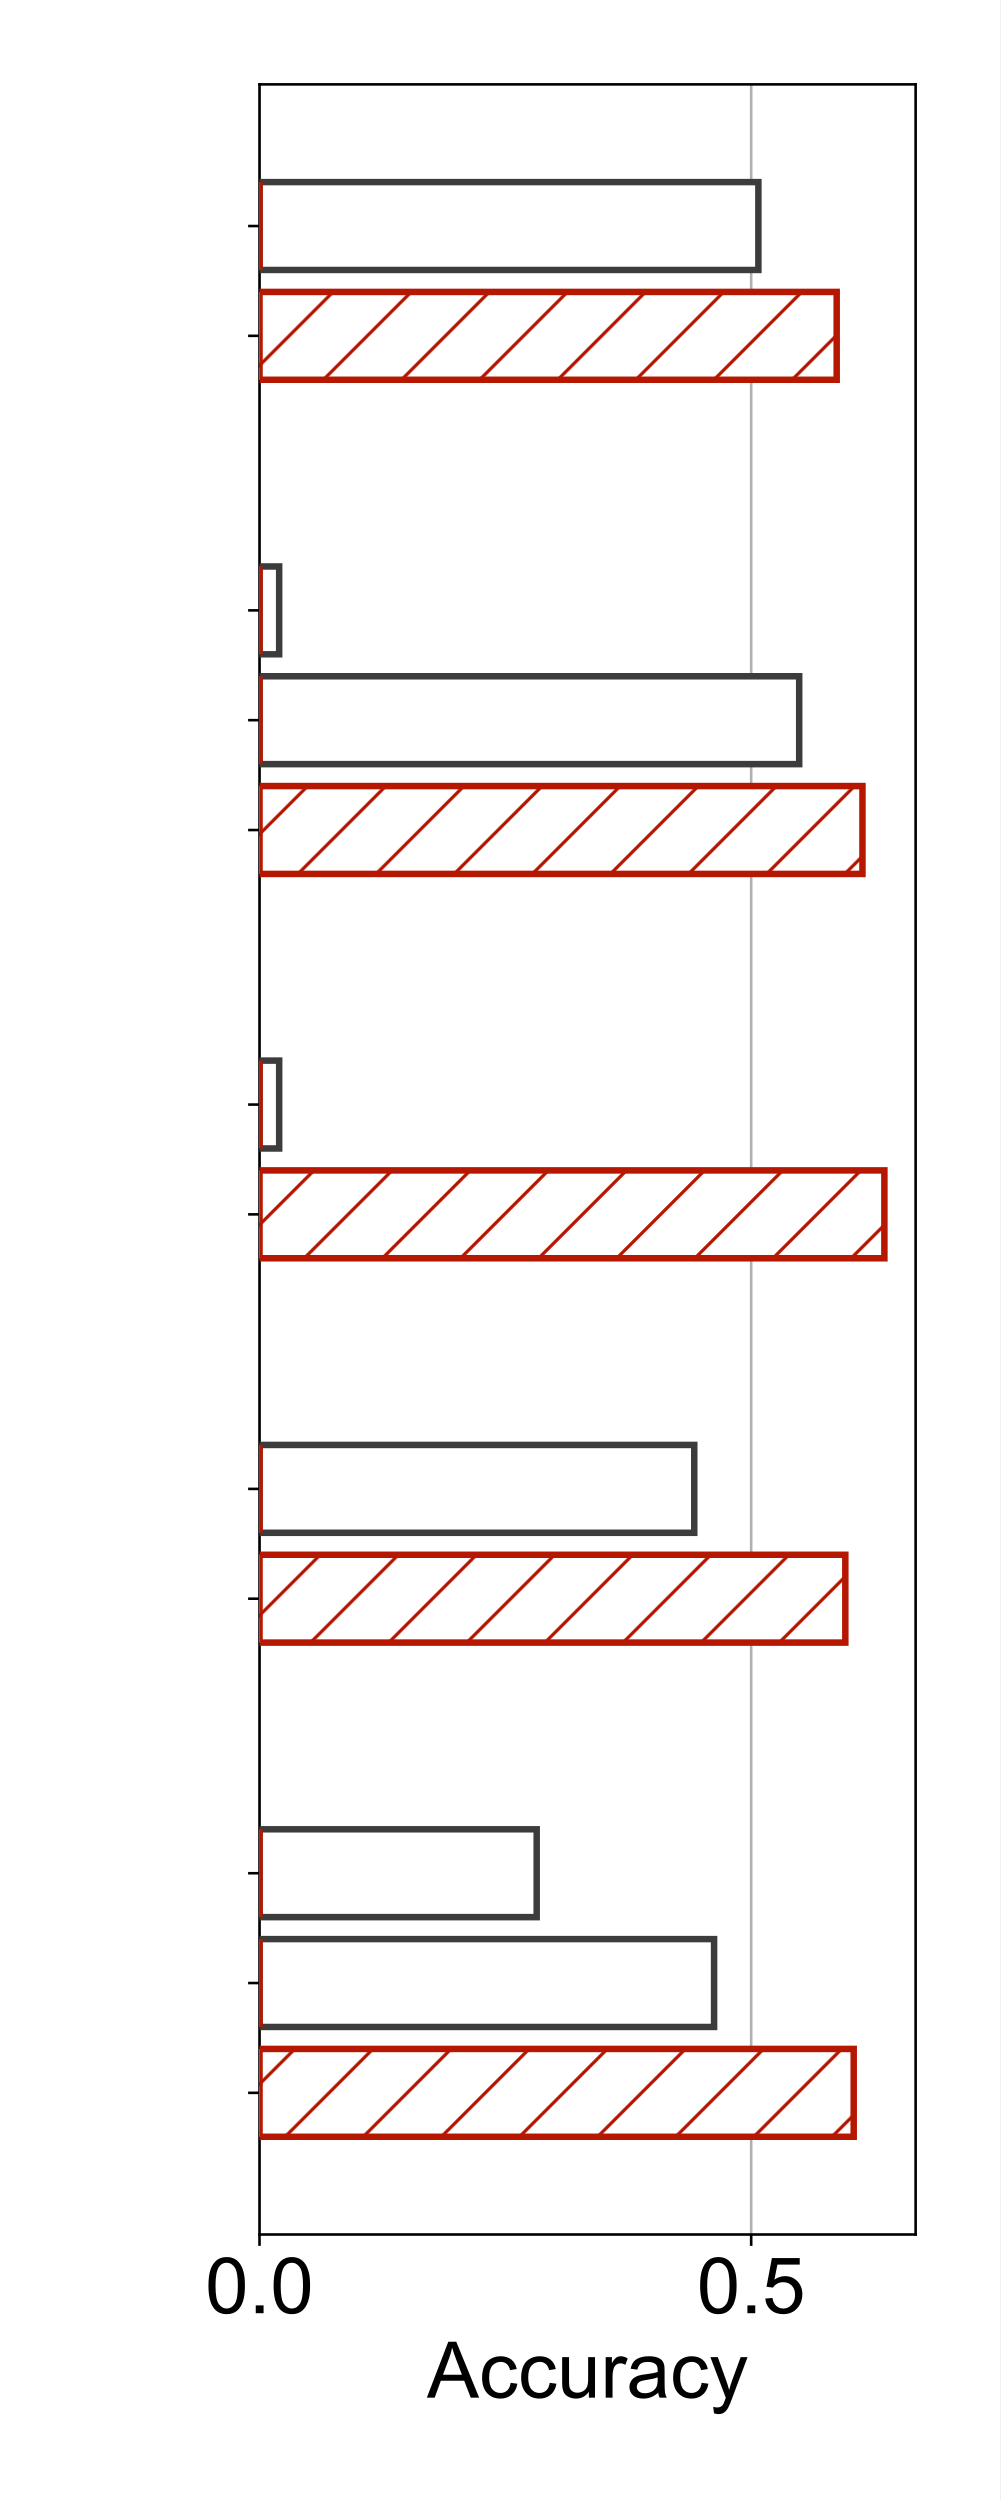
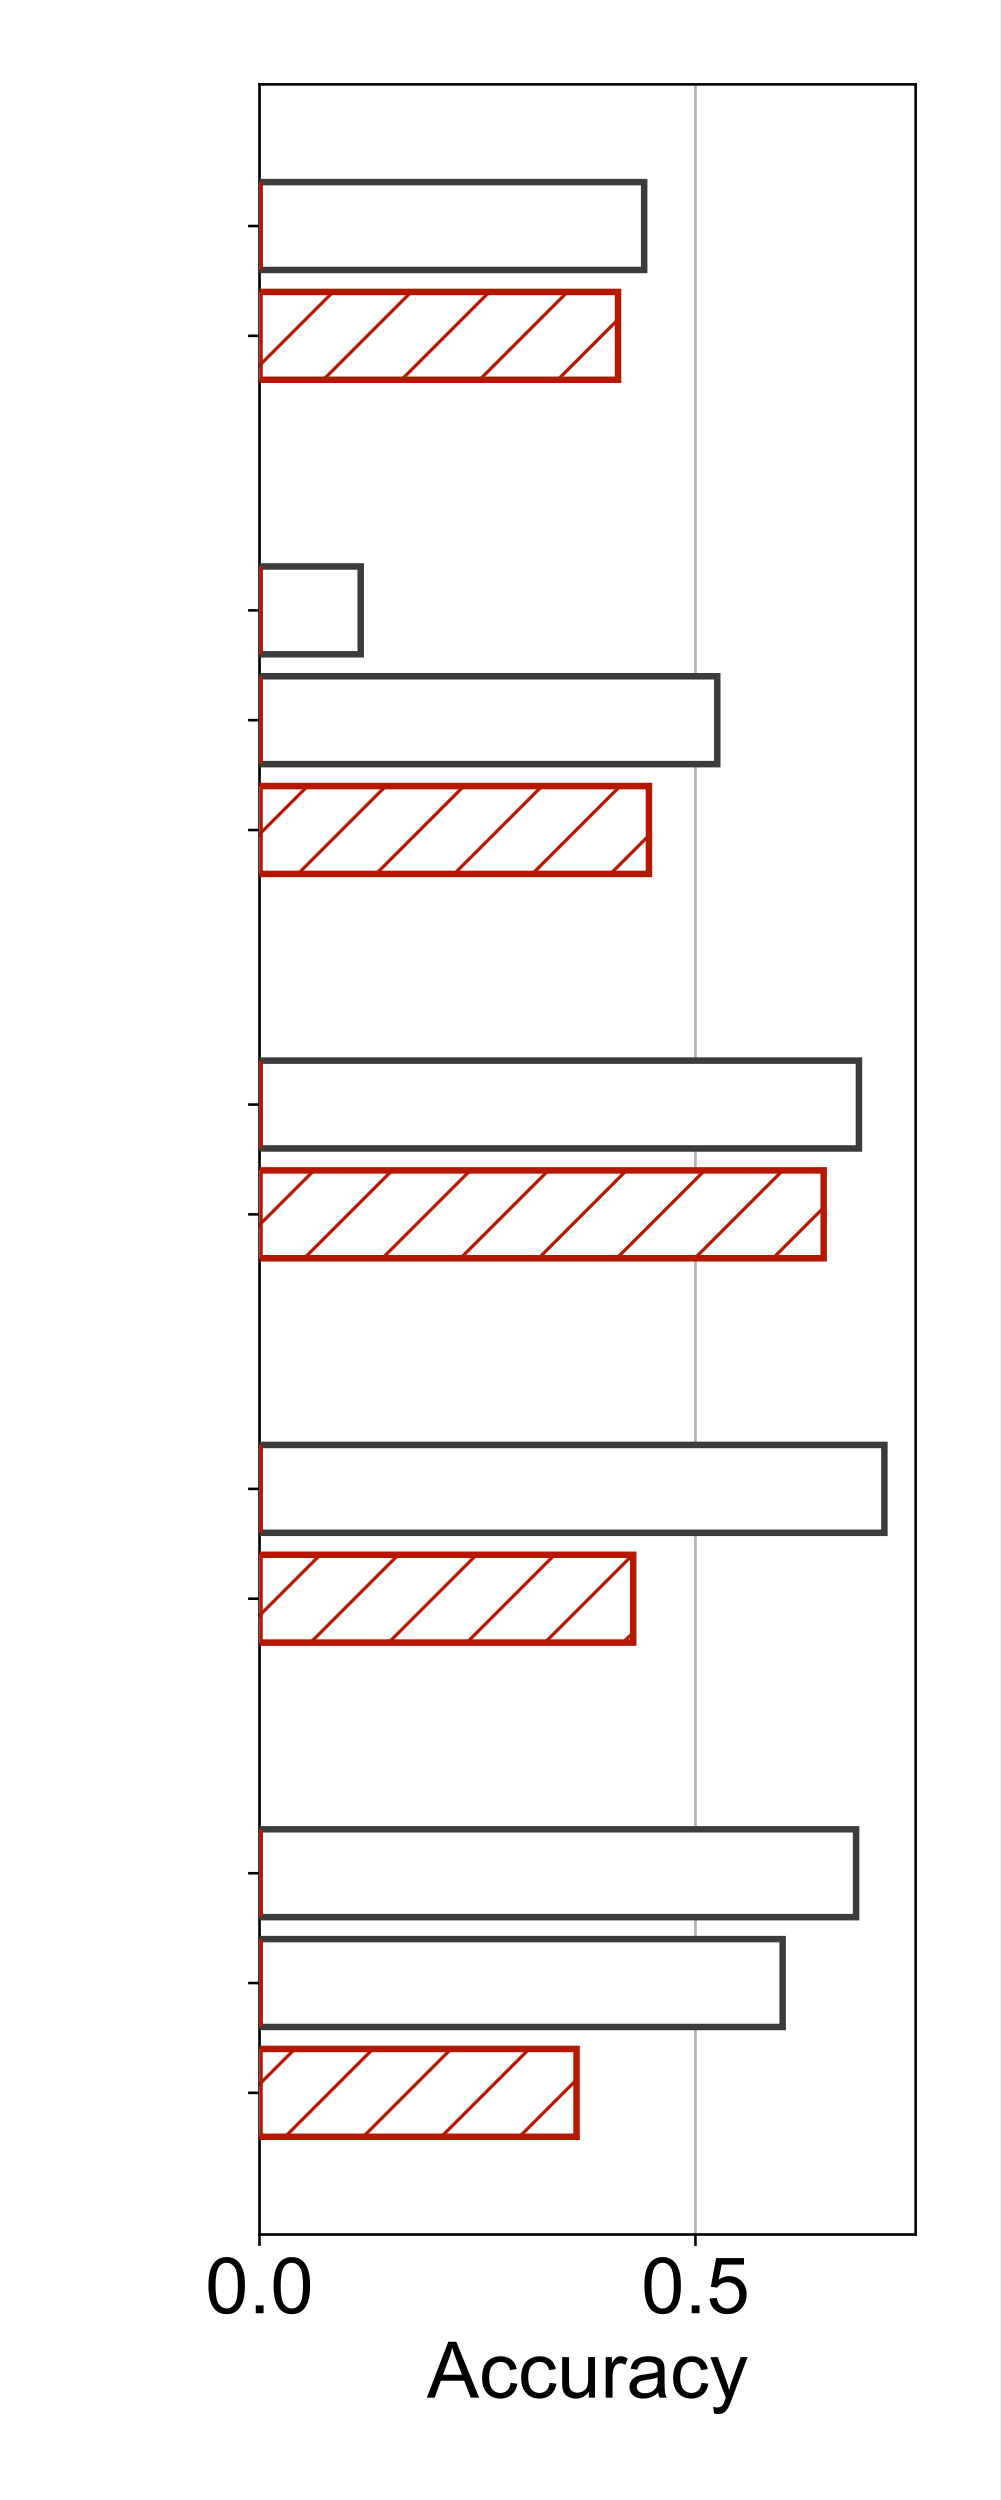
<svg xmlns="http://www.w3.org/2000/svg" xmlns:xlink="http://www.w3.org/1999/xlink" width="307.2pt" height="768pt" viewBox="0 0 307.2 768" version="1.1">
  <defs>
    <style type="text/css">*{stroke-linejoin: round; stroke-linecap: butt}</style>
  </defs>
  <g id="figure_1">
    <g id="patch_1">
      <path d="M 0 768  L 307.2 768  L 307.2 0  L 0 0  z " style="fill: #ffffff" />
    </g>
    <g id="axes_1">
      <g id="patch_2">
        <path d="M 79.72 686.44  L 281.28 686.44  L 281.28 25.92  L 79.72 25.92  z " style="fill: #ffffff" />
      </g>
      <g id="matplotlib.axis_1">
        <g id="xtick_1">
          <g id="line2d_1">
-             <path d="M 79.72 686.44  L 79.72 25.92  " clip-path="url(#pb966cc9b8f)" style="fill: none; stroke: #b0b0b0; stroke-width: 0.8; stroke-linecap: square" />
+             <path d="M 79.72 686.44  L 79.72 25.92  " clip-path="url(#pdf9f69cffe)" style="fill: none; stroke: #b0b0b0; stroke-width: 0.8; stroke-linecap: square" />
          </g>
          <g id="line2d_2">
            <defs>
-               <path id="m8caaaa8884" d="M 0 0  L 0 3.5  " style="stroke: #000000; stroke-width: 0.8" />
+               <path id="m7203b1b0f4" d="M 0 0  L 0 3.5  " style="stroke: #000000; stroke-width: 0.8" />
            </defs>
            <g>
-               <use xlink:href="#m8caaaa8884" x="79.72" y="686.44" style="stroke: #000000; stroke-width: 0.8" />
+               <use xlink:href="#m7203b1b0f4" x="79.72" y="686.44" style="stroke: #000000; stroke-width: 0.8" />
            </g>
          </g>
          <g id="text_1">
            <g transform="translate(63.04 710.6187) scale(0.24 -0.24)">
              <defs>
                <path id="ArialMT-30" d="M 266 2259  Q 266 3072 433 3567  Q 600 4063 929 4331  Q 1259 4600 1759 4600  Q 2128 4600 2406 4451  Q 2684 4303 2865 4023  Q 3047 3744 3150 3342  Q 3253 2941 3253 2259  Q 3253 1453 3087 958  Q 2922 463 2592 192  Q 2263 -78 1759 -78  Q 1097 -78 719 397  Q 266 969 266 2259  z M 844 2259  Q 844 1131 1108 757  Q 1372 384 1759 384  Q 2147 384 2411 759  Q 2675 1134 2675 2259  Q 2675 3391 2411 3762  Q 2147 4134 1753 4134  Q 1366 4134 1134 3806  Q 844 3388 844 2259  z " transform="scale(0.015625)" />
                <path id="ArialMT-2e" d="M 581 0  L 581 641  L 1222 641  L 1222 0  L 581 0  z " transform="scale(0.015625)" />
              </defs>
              <use xlink:href="#ArialMT-30" />
              <use xlink:href="#ArialMT-2e" transform="translate(55.61523 0)" />
              <use xlink:href="#ArialMT-30" transform="translate(83.39844 0)" />
            </g>
          </g>
        </g>
        <g id="xtick_2">
          <g id="line2d_3">
-             <path d="M 230.762 686.44  L 230.762 25.92  " clip-path="url(#pb966cc9b8f)" style="fill: none; stroke: #b0b0b0; stroke-width: 0.8; stroke-linecap: square" />
+             <path d="M 213.647 686.44  L 213.647 25.92  " clip-path="url(#pdf9f69cffe)" style="fill: none; stroke: #b0b0b0; stroke-width: 0.8; stroke-linecap: square" />
          </g>
          <g id="line2d_4">
            <g>
-               <use xlink:href="#m8caaaa8884" x="230.762" y="686.44" style="stroke: #000000; stroke-width: 0.8" />
+               <use xlink:href="#m7203b1b0f4" x="213.647" y="686.44" style="stroke: #000000; stroke-width: 0.8" />
            </g>
          </g>
          <g id="text_2">
-             <g transform="translate(214.0822 710.6187) scale(0.24 -0.24)">
+             <g transform="translate(196.9668 710.6187) scale(0.24 -0.24)">
              <defs>
                <path id="ArialMT-35" d="M 266 1200  L 856 1250  Q 922 819 1161 601  Q 1400 384 1738 384  Q 2144 384 2425 690  Q 2706 997 2706 1503  Q 2706 1984 2436 2262  Q 2166 2541 1728 2541  Q 1456 2541 1237 2417  Q 1019 2294 894 2097  L 366 2166  L 809 4519  L 3088 4519  L 3088 3981  L 1259 3981  L 1013 2750  Q 1425 3038 1878 3038  Q 2478 3038 2890 2622  Q 3303 2206 3303 1553  Q 3303 931 2941 478  Q 2500 -78 1738 -78  Q 1113 -78 717 272  Q 322 622 266 1200  z " transform="scale(0.015625)" />
              </defs>
              <use xlink:href="#ArialMT-30" />
              <use xlink:href="#ArialMT-2e" transform="translate(55.61523 0)" />
              <use xlink:href="#ArialMT-35" transform="translate(83.39844 0)" />
            </g>
          </g>
        </g>
        <g id="text_3">
          <g transform="translate(131.1538 736.5675) scale(0.24 -0.24)">
            <defs>
              <path id="ArialMT-41" d="M -9 0  L 1750 4581  L 2403 4581  L 4278 0  L 3588 0  L 3053 1388  L 1138 1388  L 634 0  L -9 0  z M 1313 1881  L 2866 1881  L 2388 3150  Q 2169 3728 2063 4100  Q 1975 3659 1816 3225  L 1313 1881  z " transform="scale(0.015625)" />
              <path id="ArialMT-63" d="M 2588 1216  L 3141 1144  Q 3050 572 2676 248  Q 2303 -75 1759 -75  Q 1078 -75 664 370  Q 250 816 250 1647  Q 250 2184 428 2587  Q 606 2991 970 3192  Q 1334 3394 1763 3394  Q 2303 3394 2647 3120  Q 2991 2847 3088 2344  L 2541 2259  Q 2463 2594 2264 2762  Q 2066 2931 1784 2931  Q 1359 2931 1093 2626  Q 828 2322 828 1663  Q 828 994 1084 691  Q 1341 388 1753 388  Q 2084 388 2306 591  Q 2528 794 2588 1216  z " transform="scale(0.015625)" />
              <path id="ArialMT-75" d="M 2597 0  L 2597 488  Q 2209 -75 1544 -75  Q 1250 -75 995 37  Q 741 150 617 320  Q 494 491 444 738  Q 409 903 409 1263  L 409 3319  L 972 3319  L 972 1478  Q 972 1038 1006 884  Q 1059 663 1231 536  Q 1403 409 1656 409  Q 1909 409 2131 539  Q 2353 669 2445 892  Q 2538 1116 2538 1541  L 2538 3319  L 3100 3319  L 3100 0  L 2597 0  z " transform="scale(0.015625)" />
              <path id="ArialMT-72" d="M 416 0  L 416 3319  L 922 3319  L 922 2816  Q 1116 3169 1280 3281  Q 1444 3394 1641 3394  Q 1925 3394 2219 3213  L 2025 2691  Q 1819 2813 1613 2813  Q 1428 2813 1281 2702  Q 1134 2591 1072 2394  Q 978 2094 978 1738  L 978 0  L 416 0  z " transform="scale(0.015625)" />
              <path id="ArialMT-61" d="M 2588 409  Q 2275 144 1986 34  Q 1697 -75 1366 -75  Q 819 -75 525 192  Q 231 459 231 875  Q 231 1119 342 1320  Q 453 1522 633 1644  Q 813 1766 1038 1828  Q 1203 1872 1538 1913  Q 2219 1994 2541 2106  Q 2544 2222 2544 2253  Q 2544 2597 2384 2738  Q 2169 2928 1744 2928  Q 1347 2928 1158 2789  Q 969 2650 878 2297  L 328 2372  Q 403 2725 575 2942  Q 747 3159 1072 3276  Q 1397 3394 1825 3394  Q 2250 3394 2515 3294  Q 2781 3194 2906 3042  Q 3031 2891 3081 2659  Q 3109 2516 3109 2141  L 3109 1391  Q 3109 606 3145 398  Q 3181 191 3288 0  L 2700 0  Q 2613 175 2588 409  z M 2541 1666  Q 2234 1541 1622 1453  Q 1275 1403 1131 1340  Q 988 1278 909 1158  Q 831 1038 831 891  Q 831 666 1001 516  Q 1172 366 1500 366  Q 1825 366 2078 508  Q 2331 650 2450 897  Q 2541 1088 2541 1459  L 2541 1666  z " transform="scale(0.015625)" />
              <path id="ArialMT-79" d="M 397 -1278  L 334 -750  Q 519 -800 656 -800  Q 844 -800 956 -737  Q 1069 -675 1141 -563  Q 1194 -478 1313 -144  Q 1328 -97 1363 -6  L 103 3319  L 709 3319  L 1400 1397  Q 1534 1031 1641 628  Q 1738 1016 1872 1384  L 2581 3319  L 3144 3319  L 1881 -56  Q 1678 -603 1566 -809  Q 1416 -1088 1222 -1217  Q 1028 -1347 759 -1347  Q 597 -1347 397 -1278  z " transform="scale(0.015625)" />
            </defs>
            <use xlink:href="#ArialMT-41" />
            <use xlink:href="#ArialMT-63" transform="translate(66.69922 0)" />
            <use xlink:href="#ArialMT-63" transform="translate(116.6992 0)" />
            <use xlink:href="#ArialMT-75" transform="translate(166.6992 0)" />
            <use xlink:href="#ArialMT-72" transform="translate(222.3145 0)" />
            <use xlink:href="#ArialMT-61" transform="translate(255.6152 0)" />
            <use xlink:href="#ArialMT-63" transform="translate(311.2305 0)" />
            <use xlink:href="#ArialMT-79" transform="translate(361.2305 0)" />
          </g>
        </g>
      </g>
      <g id="matplotlib.axis_2">
        <g id="ytick_1">
          <g id="line2d_5">
            <defs>
-               <path id="m08e6559cd4" d="M 0 0  L -3.5 0  " style="stroke: #000000; stroke-width: 0.8" />
+               <path id="mf67548b828" d="M 0 0  L -3.5 0  " style="stroke: #000000; stroke-width: 0.8" />
            </defs>
            <g>
-               <use xlink:href="#m08e6559cd4" x="79.72" y="642.923" style="stroke: #000000; stroke-width: 0.8" />
+               <use xlink:href="#mf67548b828" x="79.72" y="642.923" style="stroke: #000000; stroke-width: 0.8" />
            </g>
          </g>
        </g>
        <g id="ytick_2">
          <g id="line2d_6">
            <g>
-               <use xlink:href="#m08e6559cd4" x="79.72" y="609.188" style="stroke: #000000; stroke-width: 0.8" />
+               <use xlink:href="#mf67548b828" x="79.72" y="609.188" style="stroke: #000000; stroke-width: 0.8" />
            </g>
          </g>
        </g>
        <g id="ytick_3">
          <g id="line2d_7">
            <g>
-               <use xlink:href="#m08e6559cd4" x="79.72" y="575.454" style="stroke: #000000; stroke-width: 0.8" />
+               <use xlink:href="#mf67548b828" x="79.72" y="575.454" style="stroke: #000000; stroke-width: 0.8" />
            </g>
          </g>
        </g>
        <g id="ytick_4">
          <g id="line2d_8">
            <g>
-               <use xlink:href="#m08e6559cd4" x="79.72" y="491.118" style="stroke: #000000; stroke-width: 0.8" />
+               <use xlink:href="#mf67548b828" x="79.72" y="491.118" style="stroke: #000000; stroke-width: 0.8" />
            </g>
          </g>
        </g>
        <g id="ytick_5">
          <g id="line2d_9">
            <g>
-               <use xlink:href="#m08e6559cd4" x="79.72" y="457.383" style="stroke: #000000; stroke-width: 0.8" />
+               <use xlink:href="#mf67548b828" x="79.72" y="457.383" style="stroke: #000000; stroke-width: 0.8" />
            </g>
          </g>
        </g>
        <g id="ytick_6">
          <g id="line2d_10">
            <g>
-               <use xlink:href="#m08e6559cd4" x="79.72" y="373.047" style="stroke: #000000; stroke-width: 0.8" />
+               <use xlink:href="#mf67548b828" x="79.72" y="373.047" style="stroke: #000000; stroke-width: 0.8" />
            </g>
          </g>
        </g>
        <g id="ytick_7">
          <g id="line2d_11">
            <g>
-               <use xlink:href="#m08e6559cd4" x="79.72" y="339.313" style="stroke: #000000; stroke-width: 0.8" />
+               <use xlink:href="#mf67548b828" x="79.72" y="339.313" style="stroke: #000000; stroke-width: 0.8" />
            </g>
          </g>
        </g>
        <g id="ytick_8">
          <g id="line2d_12">
            <g>
-               <use xlink:href="#m08e6559cd4" x="79.72" y="254.977" style="stroke: #000000; stroke-width: 0.8" />
+               <use xlink:href="#mf67548b828" x="79.72" y="254.977" style="stroke: #000000; stroke-width: 0.8" />
            </g>
          </g>
        </g>
        <g id="ytick_9">
          <g id="line2d_13">
            <g>
-               <use xlink:href="#m08e6559cd4" x="79.72" y="221.242" style="stroke: #000000; stroke-width: 0.8" />
+               <use xlink:href="#mf67548b828" x="79.72" y="221.242" style="stroke: #000000; stroke-width: 0.8" />
            </g>
          </g>
        </g>
        <g id="ytick_10">
          <g id="line2d_14">
            <g>
-               <use xlink:href="#m08e6559cd4" x="79.72" y="187.508" style="stroke: #000000; stroke-width: 0.8" />
+               <use xlink:href="#mf67548b828" x="79.72" y="187.508" style="stroke: #000000; stroke-width: 0.8" />
            </g>
          </g>
        </g>
        <g id="ytick_11">
          <g id="line2d_15">
            <g>
-               <use xlink:href="#m08e6559cd4" x="79.72" y="103.172" style="stroke: #000000; stroke-width: 0.8" />
+               <use xlink:href="#mf67548b828" x="79.72" y="103.172" style="stroke: #000000; stroke-width: 0.8" />
            </g>
          </g>
        </g>
        <g id="ytick_12">
          <g id="line2d_16">
            <g>
-               <use xlink:href="#m08e6559cd4" x="79.72" y="69.437" style="stroke: #000000; stroke-width: 0.8" />
+               <use xlink:href="#mf67548b828" x="79.72" y="69.437" style="stroke: #000000; stroke-width: 0.8" />
            </g>
          </g>
        </g>
      </g>
      <g id="patch_3">
        <path d="M 79.72 686.44  L 79.72 25.92  " style="fill: none; stroke: #000000; stroke-width: 0.8; stroke-linejoin: miter; stroke-linecap: square" />
      </g>
      <g id="patch_4">
        <path d="M 281.28 686.44  L 281.28 25.92  " style="fill: none; stroke: #000000; stroke-width: 0.8; stroke-linejoin: miter; stroke-linecap: square" />
      </g>
      <g id="patch_5">
        <path d="M 79.72 686.44  L 281.28 686.44  " style="fill: none; stroke: #000000; stroke-width: 0.8; stroke-linejoin: miter; stroke-linecap: square" />
      </g>
      <g id="patch_6">
        <path d="M 79.72 25.92  L 281.28 25.92  " style="fill: none; stroke: #000000; stroke-width: 0.8; stroke-linejoin: miter; stroke-linecap: square" />
      </g>
      <g id="patch_7">
-         <path d="M 79.72 656.416  L 79.72 656.416  L 79.72 629.429  L 79.72 629.429  z " clip-path="url(#pb966cc9b8f)" style="fill: #ffffff; stroke: #3c3c3c; stroke-width: 2; stroke-linejoin: miter" />
+         <path d="M 79.72 656.416  L 79.72 656.416  L 79.72 629.429  L 79.72 629.429  z " clip-path="url(#pdf9f69cffe)" style="fill: #ffffff; stroke: #3c3c3c; stroke-width: 2; stroke-linejoin: miter" />
      </g>
      <g id="patch_8">
-         <path d="M 79.72 622.682  L 219.368 622.682  L 219.368 595.694  L 79.72 595.694  z " clip-path="url(#pb966cc9b8f)" style="fill: #ffffff; stroke: #3c3c3c; stroke-width: 2; stroke-linejoin: miter" />
+         <path d="M 79.72 622.682  L 240.432 622.682  L 240.432 595.694  L 79.72 595.694  z " clip-path="url(#pdf9f69cffe)" style="fill: #ffffff; stroke: #3c3c3c; stroke-width: 2; stroke-linejoin: miter" />
      </g>
      <g id="patch_9">
-         <path d="M 79.72 588.948  L 164.871 588.948  L 164.871 561.96  L 79.72 561.96  z " clip-path="url(#pb966cc9b8f)" style="fill: #ffffff; stroke: #3c3c3c; stroke-width: 2; stroke-linejoin: miter" />
+         <path d="M 79.72 588.948  L 262.988 588.948  L 262.988 561.96  L 79.72 561.96  z " clip-path="url(#pdf9f69cffe)" style="fill: #ffffff; stroke: #3c3c3c; stroke-width: 2; stroke-linejoin: miter" />
      </g>
      <g id="patch_10">
-         <path d="M 79.72 504.611  L 79.72 504.611  L 79.72 477.624  L 79.72 477.624  z " clip-path="url(#pb966cc9b8f)" style="fill: #ffffff; stroke: #3c3c3c; stroke-width: 2; stroke-linejoin: miter" />
+         <path d="M 79.72 504.611  L 79.72 504.611  L 79.72 477.624  L 79.72 477.624  z " clip-path="url(#pdf9f69cffe)" style="fill: #ffffff; stroke: #3c3c3c; stroke-width: 2; stroke-linejoin: miter" />
      </g>
      <g id="patch_11">
-         <path d="M 79.72 470.877  L 213.276 470.877  L 213.276 443.889  L 79.72 443.889  z " clip-path="url(#pb966cc9b8f)" style="fill: #ffffff; stroke: #3c3c3c; stroke-width: 2; stroke-linejoin: miter" />
+         <path d="M 79.72 470.877  L 271.682 470.877  L 271.682 443.889  L 79.72 443.889  z " clip-path="url(#pdf9f69cffe)" style="fill: #ffffff; stroke: #3c3c3c; stroke-width: 2; stroke-linejoin: miter" />
      </g>
      <g id="patch_12">
-         <path d="M 79.72 386.541  L 79.72 386.541  L 79.72 359.553  L 79.72 359.553  z " clip-path="url(#pb966cc9b8f)" style="fill: #ffffff; stroke: #3c3c3c; stroke-width: 2; stroke-linejoin: miter" />
+         <path d="M 79.72 386.541  L 79.72 386.541  L 79.72 359.553  L 79.72 359.553  z " clip-path="url(#pdf9f69cffe)" style="fill: #ffffff; stroke: #3c3c3c; stroke-width: 2; stroke-linejoin: miter" />
      </g>
      <g id="patch_13">
-         <path d="M 79.72 352.807  L 85.762 352.807  L 85.762 325.819  L 79.72 325.819  z " clip-path="url(#pb966cc9b8f)" style="fill: #ffffff; stroke: #3c3c3c; stroke-width: 2; stroke-linejoin: miter" />
+         <path d="M 79.72 352.807  L 263.869 352.807  L 263.869 325.819  L 79.72 325.819  z " clip-path="url(#pdf9f69cffe)" style="fill: #ffffff; stroke: #3c3c3c; stroke-width: 2; stroke-linejoin: miter" />
      </g>
      <g id="patch_14">
-         <path d="M 79.72 268.471  L 79.72 268.471  L 79.72 241.483  L 79.72 241.483  z " clip-path="url(#pb966cc9b8f)" style="fill: #ffffff; stroke: #3c3c3c; stroke-width: 2; stroke-linejoin: miter" />
+         <path d="M 79.72 268.471  L 79.72 268.471  L 79.72 241.483  L 79.72 241.483  z " clip-path="url(#pdf9f69cffe)" style="fill: #ffffff; stroke: #3c3c3c; stroke-width: 2; stroke-linejoin: miter" />
      </g>
      <g id="patch_15">
-         <path d="M 79.72 234.736  L 245.515 234.736  L 245.515 207.749  L 79.72 207.749  z " clip-path="url(#pb966cc9b8f)" style="fill: #ffffff; stroke: #3c3c3c; stroke-width: 2; stroke-linejoin: miter" />
+         <path d="M 79.72 234.736  L 220.343 234.736  L 220.343 207.749  L 79.72 207.749  z " clip-path="url(#pdf9f69cffe)" style="fill: #ffffff; stroke: #3c3c3c; stroke-width: 2; stroke-linejoin: miter" />
      </g>
      <g id="patch_16">
-         <path d="M 79.72 201.002  L 85.762 201.002  L 85.762 174.014  L 79.72 174.014  z " clip-path="url(#pb966cc9b8f)" style="fill: #ffffff; stroke: #3c3c3c; stroke-width: 2; stroke-linejoin: miter" />
+         <path d="M 79.72 201.002  L 110.81 201.002  L 110.81 174.014  L 79.72 174.014  z " clip-path="url(#pdf9f69cffe)" style="fill: #ffffff; stroke: #3c3c3c; stroke-width: 2; stroke-linejoin: miter" />
      </g>
      <g id="patch_17">
-         <path d="M 79.72 116.666  L 79.72 116.666  L 79.72 89.678  L 79.72 89.678  z " clip-path="url(#pb966cc9b8f)" style="fill: #ffffff; stroke: #3c3c3c; stroke-width: 2; stroke-linejoin: miter" />
+         <path d="M 79.72 116.666  L 79.72 116.666  L 79.72 89.678  L 79.72 89.678  z " clip-path="url(#pdf9f69cffe)" style="fill: #ffffff; stroke: #3c3c3c; stroke-width: 2; stroke-linejoin: miter" />
      </g>
      <g id="patch_18">
-         <path d="M 79.72 82.931  L 232.973 82.931  L 232.973 55.944  L 79.72 55.944  z " clip-path="url(#pb966cc9b8f)" style="fill: #ffffff; stroke: #3c3c3c; stroke-width: 2; stroke-linejoin: miter" />
+         <path d="M 79.72 82.931  L 197.891 82.931  L 197.891 55.944  L 79.72 55.944  z " clip-path="url(#pdf9f69cffe)" style="fill: #ffffff; stroke: #3c3c3c; stroke-width: 2; stroke-linejoin: miter" />
      </g>
      <g id="patch_19">
-         <path d="M 79.72 656.416  L 262.258 656.416  L 262.258 629.429  L 79.72 629.429  z " clip-path="url(#pb966cc9b8f)" style="fill: url(#he1fa0fb122); stroke: #b51700; stroke-width: 2; stroke-linejoin: miter" />
+         <path d="M 79.72 656.416  L 177.121 656.416  L 177.121 629.429  L 79.72 629.429  z " clip-path="url(#pdf9f69cffe)" style="fill: url(#h6e28b7ccc2); stroke: #b51700; stroke-width: 2; stroke-linejoin: miter" />
      </g>
      <g id="patch_20">
-         <path d="M 79.72 622.682  L 79.72 622.682  L 79.72 595.694  L 79.72 595.694  z " clip-path="url(#pb966cc9b8f)" style="fill: url(#he1fa0fb122); stroke: #b51700; stroke-width: 2; stroke-linejoin: miter" />
+         <path d="M 79.72 622.682  L 79.72 622.682  L 79.72 595.694  L 79.72 595.694  z " clip-path="url(#pdf9f69cffe)" style="fill: url(#h6e28b7ccc2); stroke: #b51700; stroke-width: 2; stroke-linejoin: miter" />
      </g>
      <g id="patch_21">
-         <path d="M 79.72 588.948  L 79.72 588.948  L 79.72 561.96  L 79.72 561.96  z " clip-path="url(#pb966cc9b8f)" style="fill: url(#he1fa0fb122); stroke: #b51700; stroke-width: 2; stroke-linejoin: miter" />
+         <path d="M 79.72 588.948  L 79.72 588.948  L 79.72 561.96  L 79.72 561.96  z " clip-path="url(#pdf9f69cffe)" style="fill: url(#h6e28b7ccc2); stroke: #b51700; stroke-width: 2; stroke-linejoin: miter" />
      </g>
      <g id="patch_22">
-         <path d="M 79.72 504.611  L 259.685 504.611  L 259.685 477.624  L 79.72 477.624  z " clip-path="url(#pb966cc9b8f)" style="fill: url(#he1fa0fb122); stroke: #b51700; stroke-width: 2; stroke-linejoin: miter" />
+         <path d="M 79.72 504.611  L 194.514 504.611  L 194.514 477.624  L 79.72 477.624  z " clip-path="url(#pdf9f69cffe)" style="fill: url(#h6e28b7ccc2); stroke: #b51700; stroke-width: 2; stroke-linejoin: miter" />
      </g>
      <g id="patch_23">
-         <path d="M 79.72 470.877  L 79.72 470.877  L 79.72 443.889  L 79.72 443.889  z " clip-path="url(#pb966cc9b8f)" style="fill: url(#he1fa0fb122); stroke: #b51700; stroke-width: 2; stroke-linejoin: miter" />
+         <path d="M 79.72 470.877  L 79.72 470.877  L 79.72 443.889  L 79.72 443.889  z " clip-path="url(#pdf9f69cffe)" style="fill: url(#h6e28b7ccc2); stroke: #b51700; stroke-width: 2; stroke-linejoin: miter" />
      </g>
      <g id="patch_24">
-         <path d="M 79.72 386.541  L 271.682 386.541  L 271.682 359.553  L 79.72 359.553  z " clip-path="url(#pb966cc9b8f)" style="fill: url(#he1fa0fb122); stroke: #b51700; stroke-width: 2; stroke-linejoin: miter" />
+         <path d="M 79.72 386.541  L 253.037 386.541  L 253.037 359.553  L 79.72 359.553  z " clip-path="url(#pdf9f69cffe)" style="fill: url(#h6e28b7ccc2); stroke: #b51700; stroke-width: 2; stroke-linejoin: miter" />
      </g>
      <g id="patch_25">
-         <path d="M 79.72 352.807  L 79.72 352.807  L 79.72 325.819  L 79.72 325.819  z " clip-path="url(#pb966cc9b8f)" style="fill: url(#he1fa0fb122); stroke: #b51700; stroke-width: 2; stroke-linejoin: miter" />
+         <path d="M 79.72 352.807  L 79.72 352.807  L 79.72 325.819  L 79.72 325.819  z " clip-path="url(#pdf9f69cffe)" style="fill: url(#h6e28b7ccc2); stroke: #b51700; stroke-width: 2; stroke-linejoin: miter" />
      </g>
      <g id="patch_26">
-         <path d="M 79.72 268.471  L 264.945 268.471  L 264.945 241.483  L 79.72 241.483  z " clip-path="url(#pb966cc9b8f)" style="fill: url(#he1fa0fb122); stroke: #b51700; stroke-width: 2; stroke-linejoin: miter" />
+         <path d="M 79.72 268.471  L 199.361 268.471  L 199.361 241.483  L 79.72 241.483  z " clip-path="url(#pdf9f69cffe)" style="fill: url(#h6e28b7ccc2); stroke: #b51700; stroke-width: 2; stroke-linejoin: miter" />
      </g>
      <g id="patch_27">
-         <path d="M 79.72 234.736  L 79.72 234.736  L 79.72 207.749  L 79.72 207.749  z " clip-path="url(#pb966cc9b8f)" style="fill: url(#he1fa0fb122); stroke: #b51700; stroke-width: 2; stroke-linejoin: miter" />
+         <path d="M 79.72 234.736  L 79.72 234.736  L 79.72 207.749  L 79.72 207.749  z " clip-path="url(#pdf9f69cffe)" style="fill: url(#h6e28b7ccc2); stroke: #b51700; stroke-width: 2; stroke-linejoin: miter" />
      </g>
      <g id="patch_28">
-         <path d="M 79.72 201.002  L 79.72 201.002  L 79.72 174.014  L 79.72 174.014  z " clip-path="url(#pb966cc9b8f)" style="fill: url(#he1fa0fb122); stroke: #b51700; stroke-width: 2; stroke-linejoin: miter" />
+         <path d="M 79.72 201.002  L 79.72 201.002  L 79.72 174.014  L 79.72 174.014  z " clip-path="url(#pdf9f69cffe)" style="fill: url(#h6e28b7ccc2); stroke: #b51700; stroke-width: 2; stroke-linejoin: miter" />
      </g>
      <g id="patch_29">
-         <path d="M 79.72 116.666  L 257.031 116.666  L 257.031 89.678  L 79.72 89.678  z " clip-path="url(#pb966cc9b8f)" style="fill: url(#he1fa0fb122); stroke: #b51700; stroke-width: 2; stroke-linejoin: miter" />
+         <path d="M 79.72 116.666  L 189.856 116.666  L 189.856 89.678  L 79.72 89.678  z " clip-path="url(#pdf9f69cffe)" style="fill: url(#h6e28b7ccc2); stroke: #b51700; stroke-width: 2; stroke-linejoin: miter" />
      </g>
      <g id="patch_30">
-         <path d="M 79.72 82.931  L 79.72 82.931  L 79.72 55.944  L 79.72 55.944  z " clip-path="url(#pb966cc9b8f)" style="fill: url(#he1fa0fb122); stroke: #b51700; stroke-width: 2; stroke-linejoin: miter" />
+         <path d="M 79.72 82.931  L 79.72 82.931  L 79.72 55.944  L 79.72 55.944  z " clip-path="url(#pdf9f69cffe)" style="fill: url(#h6e28b7ccc2); stroke: #b51700; stroke-width: 2; stroke-linejoin: miter" />
      </g>
    </g>
  </g>
  <defs>
-     <clipPath id="pb966cc9b8f">
+     <clipPath id="pdf9f69cffe">
      <rect x="79.72" y="25.92" width="201.56" height="660.52" />
    </clipPath>
  </defs>
  <defs>
-     <pattern id="he1fa0fb122" patternUnits="userSpaceOnUse" x="0" y="0" width="72" height="72">
+     <pattern id="h6e28b7ccc2" patternUnits="userSpaceOnUse" x="0" y="0" width="72" height="72">
      <rect x="0" y="0" width="73" height="73" fill="#ffffff" />
      <path d="M -36 36  L 36 -36  M -24 48  L 48 -24  M -12 60  L 60 -12  M 0 72  L 72 0  M 12 84  L 84 12  M 24 96  L 96 24  M 36 108  L 108 36  " style="fill: #b51700; stroke: #b51700; stroke-width: 1.0; stroke-linecap: butt; stroke-linejoin: miter" />
    </pattern>
  </defs>
</svg>
